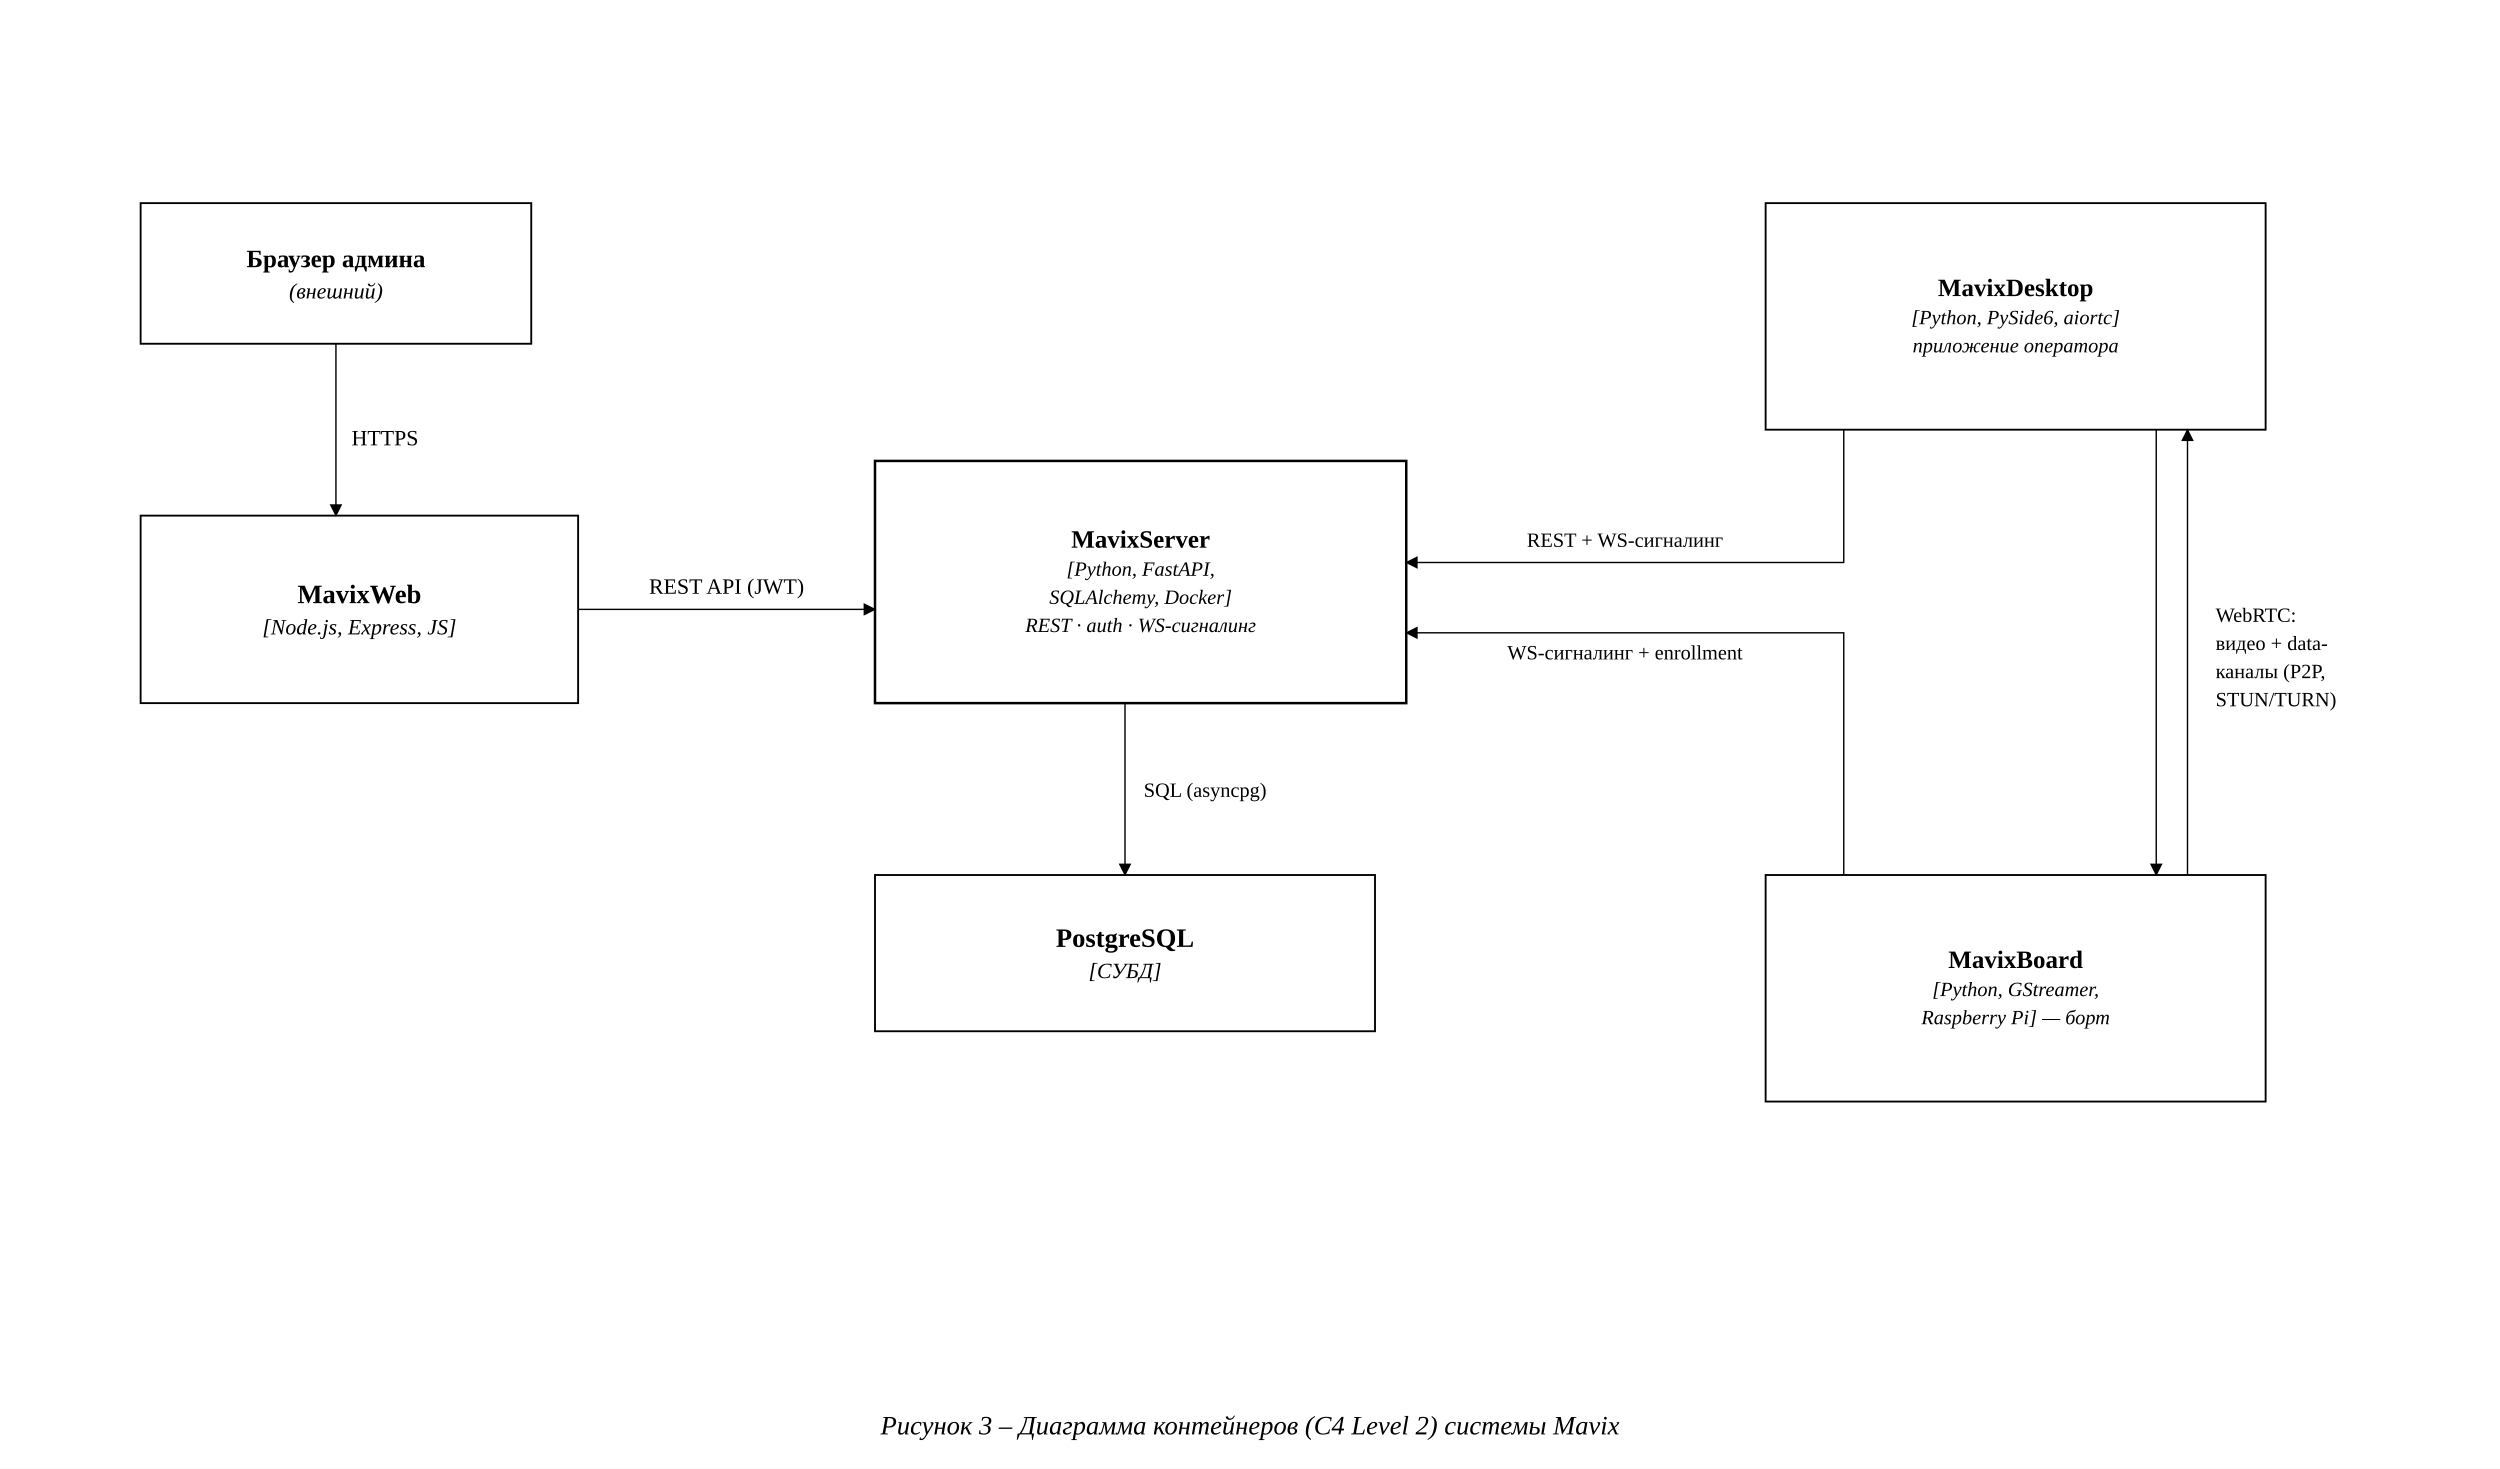
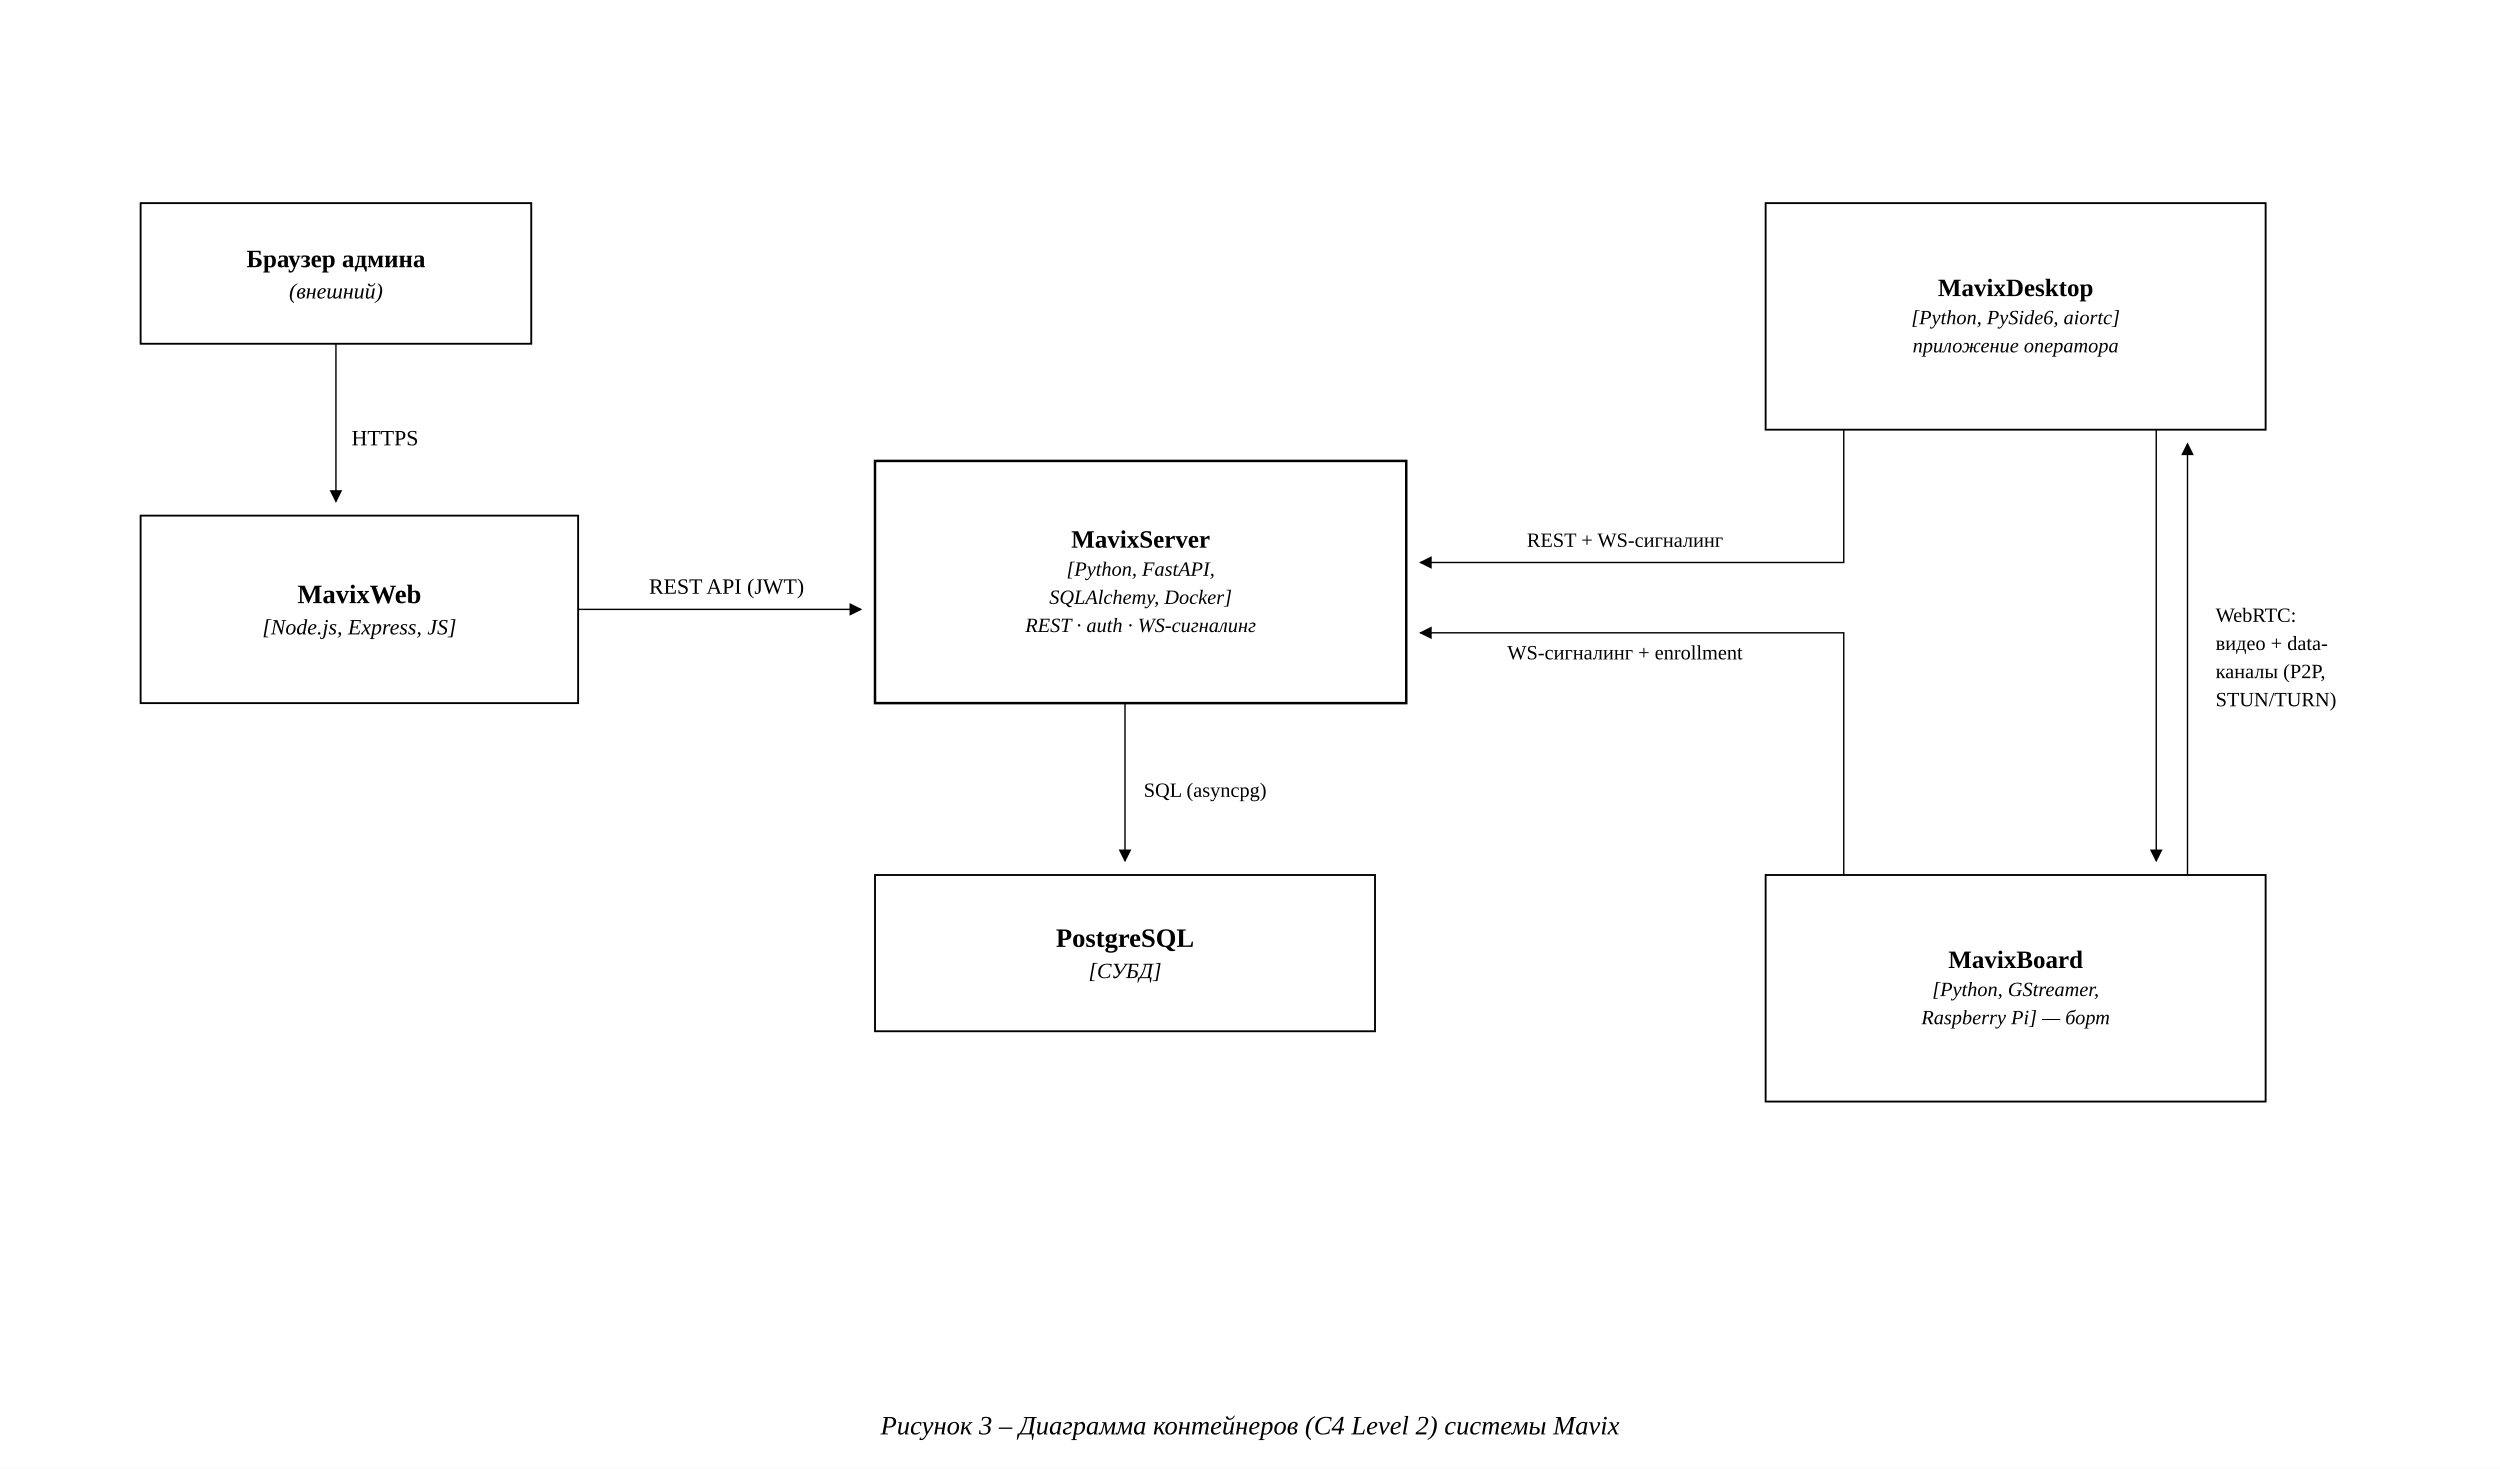
<svg xmlns="http://www.w3.org/2000/svg" width="1600" height="940" viewBox="0 0 1600 940" font-family="Liberation Serif, Times New Roman, serif">
  <rect width="1600" height="940" fill="#fff" />
  <defs>
    <marker id="arr" viewBox="0 0 10 10" refX="9" refY="5" markerWidth="9" markerHeight="9" orient="auto-start-reverse">
      <path d="M 0 0 L 10 5 L 0 10 z" fill="#000" />
    </marker>
    <marker id="open" viewBox="0 0 10 10" refX="10" refY="5" markerWidth="11" markerHeight="11" orient="auto">
      <path d="M 0 0 L 10 5 L 0 10" fill="none" stroke="#000" />
    </marker>
  </defs>
  <rect x="90.0" y="130.0" width="250.0" height="90.0" stroke="#000" fill="none" stroke-width="1.2" />
  <text x="215.0" y="171.0" text-anchor="middle" font-size="16" font-weight="bold">Браузер админа</text>
  <text x="215.0" y="191.0" text-anchor="middle" font-size="14" font-style="italic">(внешний)</text>
  <rect x="90.0" y="330.0" width="280.0" height="120.0" stroke="#000" fill="none" stroke-width="1.2" />
  <text x="230.0" y="386.0" text-anchor="middle" font-size="17" font-weight="bold">MavixWeb</text>
  <text x="230.0" y="406.0" text-anchor="middle" font-size="14" font-style="italic">[Node.js, Express, JS]</text>
  <rect x="560.0" y="295.0" width="340.0" height="155.0" stroke="#000" fill="none" stroke-width="1.6" />
  <text x="730.0" y="350.5" text-anchor="middle" font-size="16" font-weight="bold">MavixServer</text>
  <text x="730.0" y="368.5" text-anchor="middle" font-size="13" font-style="italic">[Python, FastAPI,</text>
  <text x="730.0" y="386.5" text-anchor="middle" font-size="13" font-style="italic">SQLAlchemy, Docker]</text>
  <text x="730.0" y="404.5" text-anchor="middle" font-size="13" font-style="italic">REST · auth · WS-сигналинг</text>
  <rect x="560.0" y="560.0" width="320.0" height="100.0" stroke="#000" fill="none" stroke-width="1.2" />
  <text x="720.0" y="606.0" text-anchor="middle" font-size="17" font-weight="bold">PostgreSQL</text>
  <text x="720.0" y="626.0" text-anchor="middle" font-size="14" font-style="italic">[СУБД]</text>
  <rect x="1130.0" y="130.0" width="320.0" height="145.0" stroke="#000" fill="none" stroke-width="1.2" />
  <text x="1290.0" y="189.5" text-anchor="middle" font-size="16" font-weight="bold">MavixDesktop</text>
  <text x="1290.0" y="207.5" text-anchor="middle" font-size="13" font-style="italic">[Python, PySide6, aiortc]</text>
  <text x="1290.0" y="225.5" text-anchor="middle" font-size="13" font-style="italic">приложение оператора</text>
  <rect x="1130.0" y="560.0" width="320.0" height="145.0" stroke="#000" fill="none" stroke-width="1.2" />
  <text x="1290.0" y="619.5" text-anchor="middle" font-size="16" font-weight="bold">MavixBoard</text>
  <text x="1290.0" y="637.5" text-anchor="middle" font-size="13" font-style="italic">[Python, GStreamer,</text>
  <text x="1290.0" y="655.5" text-anchor="middle" font-size="13" font-style="italic">Raspberry Pi] — борт</text>
-   <polyline points="215.0,220.0 215.0,330.0" stroke="#000" fill="none" stroke-width="0.9" marker-end="url(#arr)" />
+   <polyline points="215.0,220.0 215.0,321.0" stroke="#000" fill="none" stroke-width="0.9" marker-end="url(#arr)" />
  <text x="225.0" y="285.0" text-anchor="start" font-size="14">HTTPS</text>
-   <polyline points="370.0,390.0 560.0,390.0" stroke="#000" fill="none" stroke-width="0.9" marker-end="url(#arr)" />
+   <polyline points="370.0,390.0 551.0,390.0" stroke="#000" fill="none" stroke-width="0.9" marker-end="url(#arr)" />
  <text x="465.0" y="380.0" text-anchor="middle" font-size="14">REST API (JWT)</text>
-   <polyline points="720.0,450.0 720.0,560.0" stroke="#000" fill="none" stroke-width="0.9" marker-end="url(#arr)" />
+   <polyline points="720.0,450.0 720.0,551.0" stroke="#000" fill="none" stroke-width="0.9" marker-end="url(#arr)" />
  <text x="732.0" y="510.0" text-anchor="start" font-size="13">SQL (asyncpg)</text>
-   <polyline points="1180.0,275.0 1180.0,360.0 900.0,360.0" stroke="#000" fill="none" stroke-width="0.9" marker-end="url(#arr)" />
+   <polyline points="1180.0,275.0 1180.0,360.0 909.0,360.0" stroke="#000" fill="none" stroke-width="0.9" marker-end="url(#arr)" />
  <text x="1040.0" y="350.0" text-anchor="middle" font-size="13">REST + WS-сигналинг</text>
-   <polyline points="1180.0,560.0 1180.0,405.0 900.0,405.0" stroke="#000" fill="none" stroke-width="0.9" marker-end="url(#arr)" />
+   <polyline points="1180.0,560.0 1180.0,405.0 909.0,405.0" stroke="#000" fill="none" stroke-width="0.9" marker-end="url(#arr)" />
  <text x="1040.0" y="422.0" text-anchor="middle" font-size="13">WS-сигналинг + enrollment</text>
-   <polyline points="1380.0,275.0 1380.0,560.0" stroke="#000" fill="none" stroke-width="0.9" marker-end="url(#arr)" />
-   <polyline points="1400.0,560.0 1400.0,275.0" stroke="#000" fill="none" stroke-width="0.9" marker-end="url(#arr)" />
+   <polyline points="1380.0,275.0 1380.0,551.0" stroke="#000" fill="none" stroke-width="0.9" marker-end="url(#arr)" />
+   <polyline points="1400.0,560.0 1400.0,284.0" stroke="#000" fill="none" stroke-width="0.9" marker-end="url(#arr)" />
  <text x="1418.0" y="398.0" text-anchor="start" font-size="13">WebRTC:</text>
  <text x="1418.0" y="416.0" text-anchor="start" font-size="13">видео + data-</text>
  <text x="1418.0" y="434.0" text-anchor="start" font-size="13">каналы (P2P,</text>
  <text x="1418.0" y="452.0" text-anchor="start" font-size="13">STUN/TURN)</text>
  <text x="800.0" y="918" text-anchor="middle" font-style="italic" font-size="17">Рисунок 3 – Диаграмма контейнеров (C4 Level 2) системы Mavix</text>
</svg>
